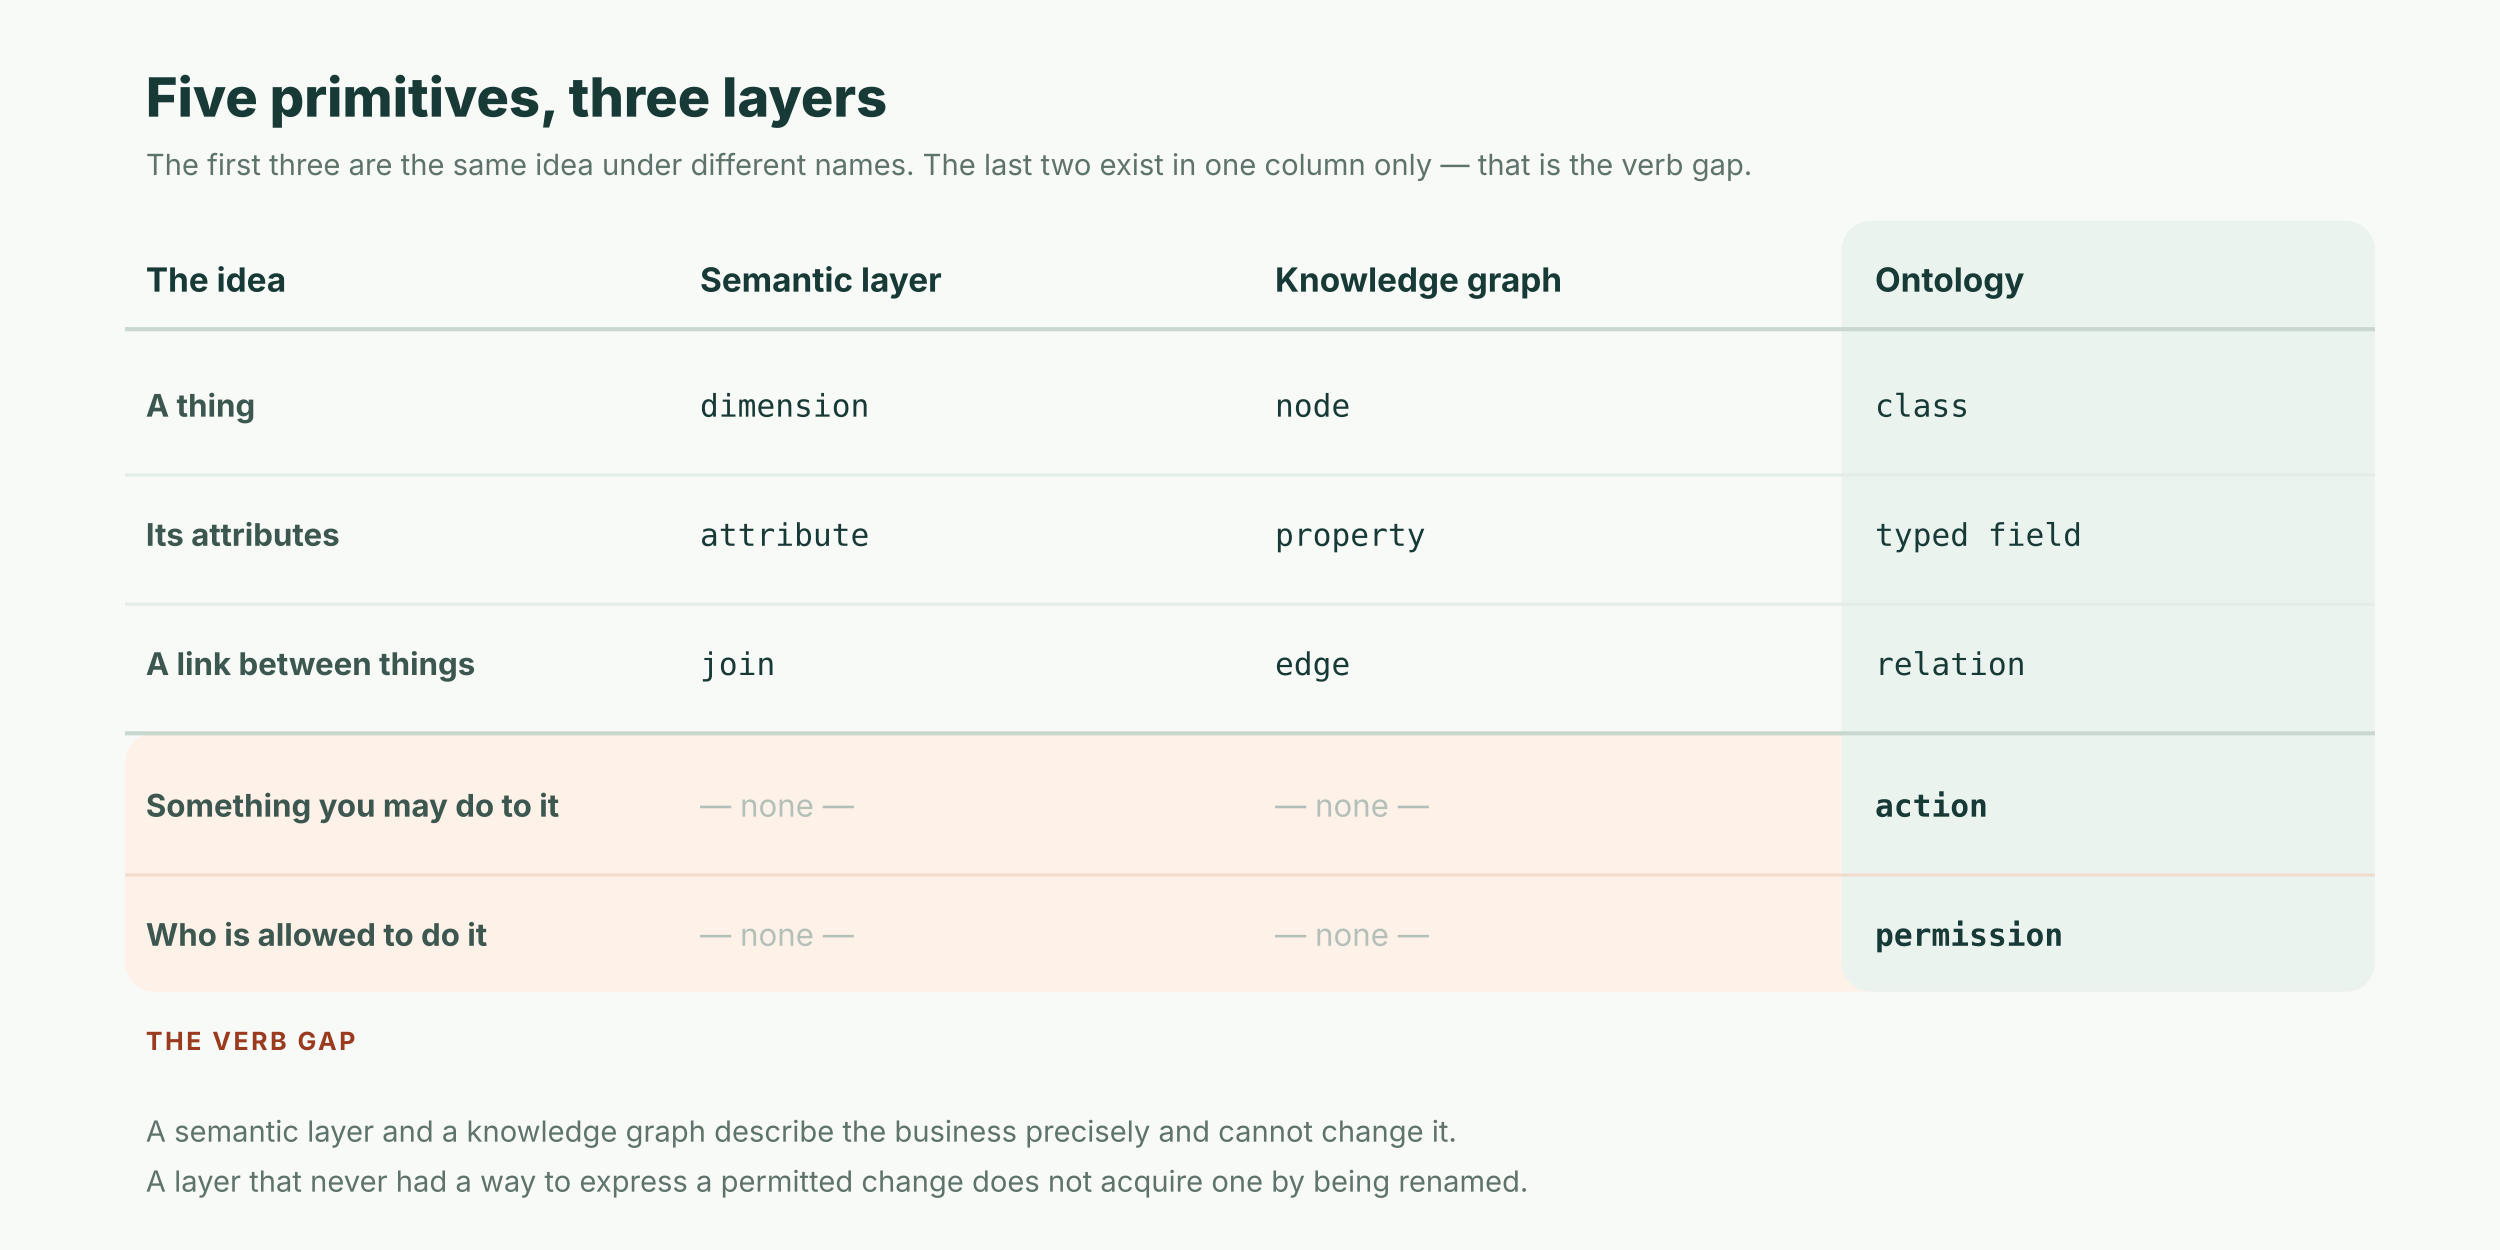
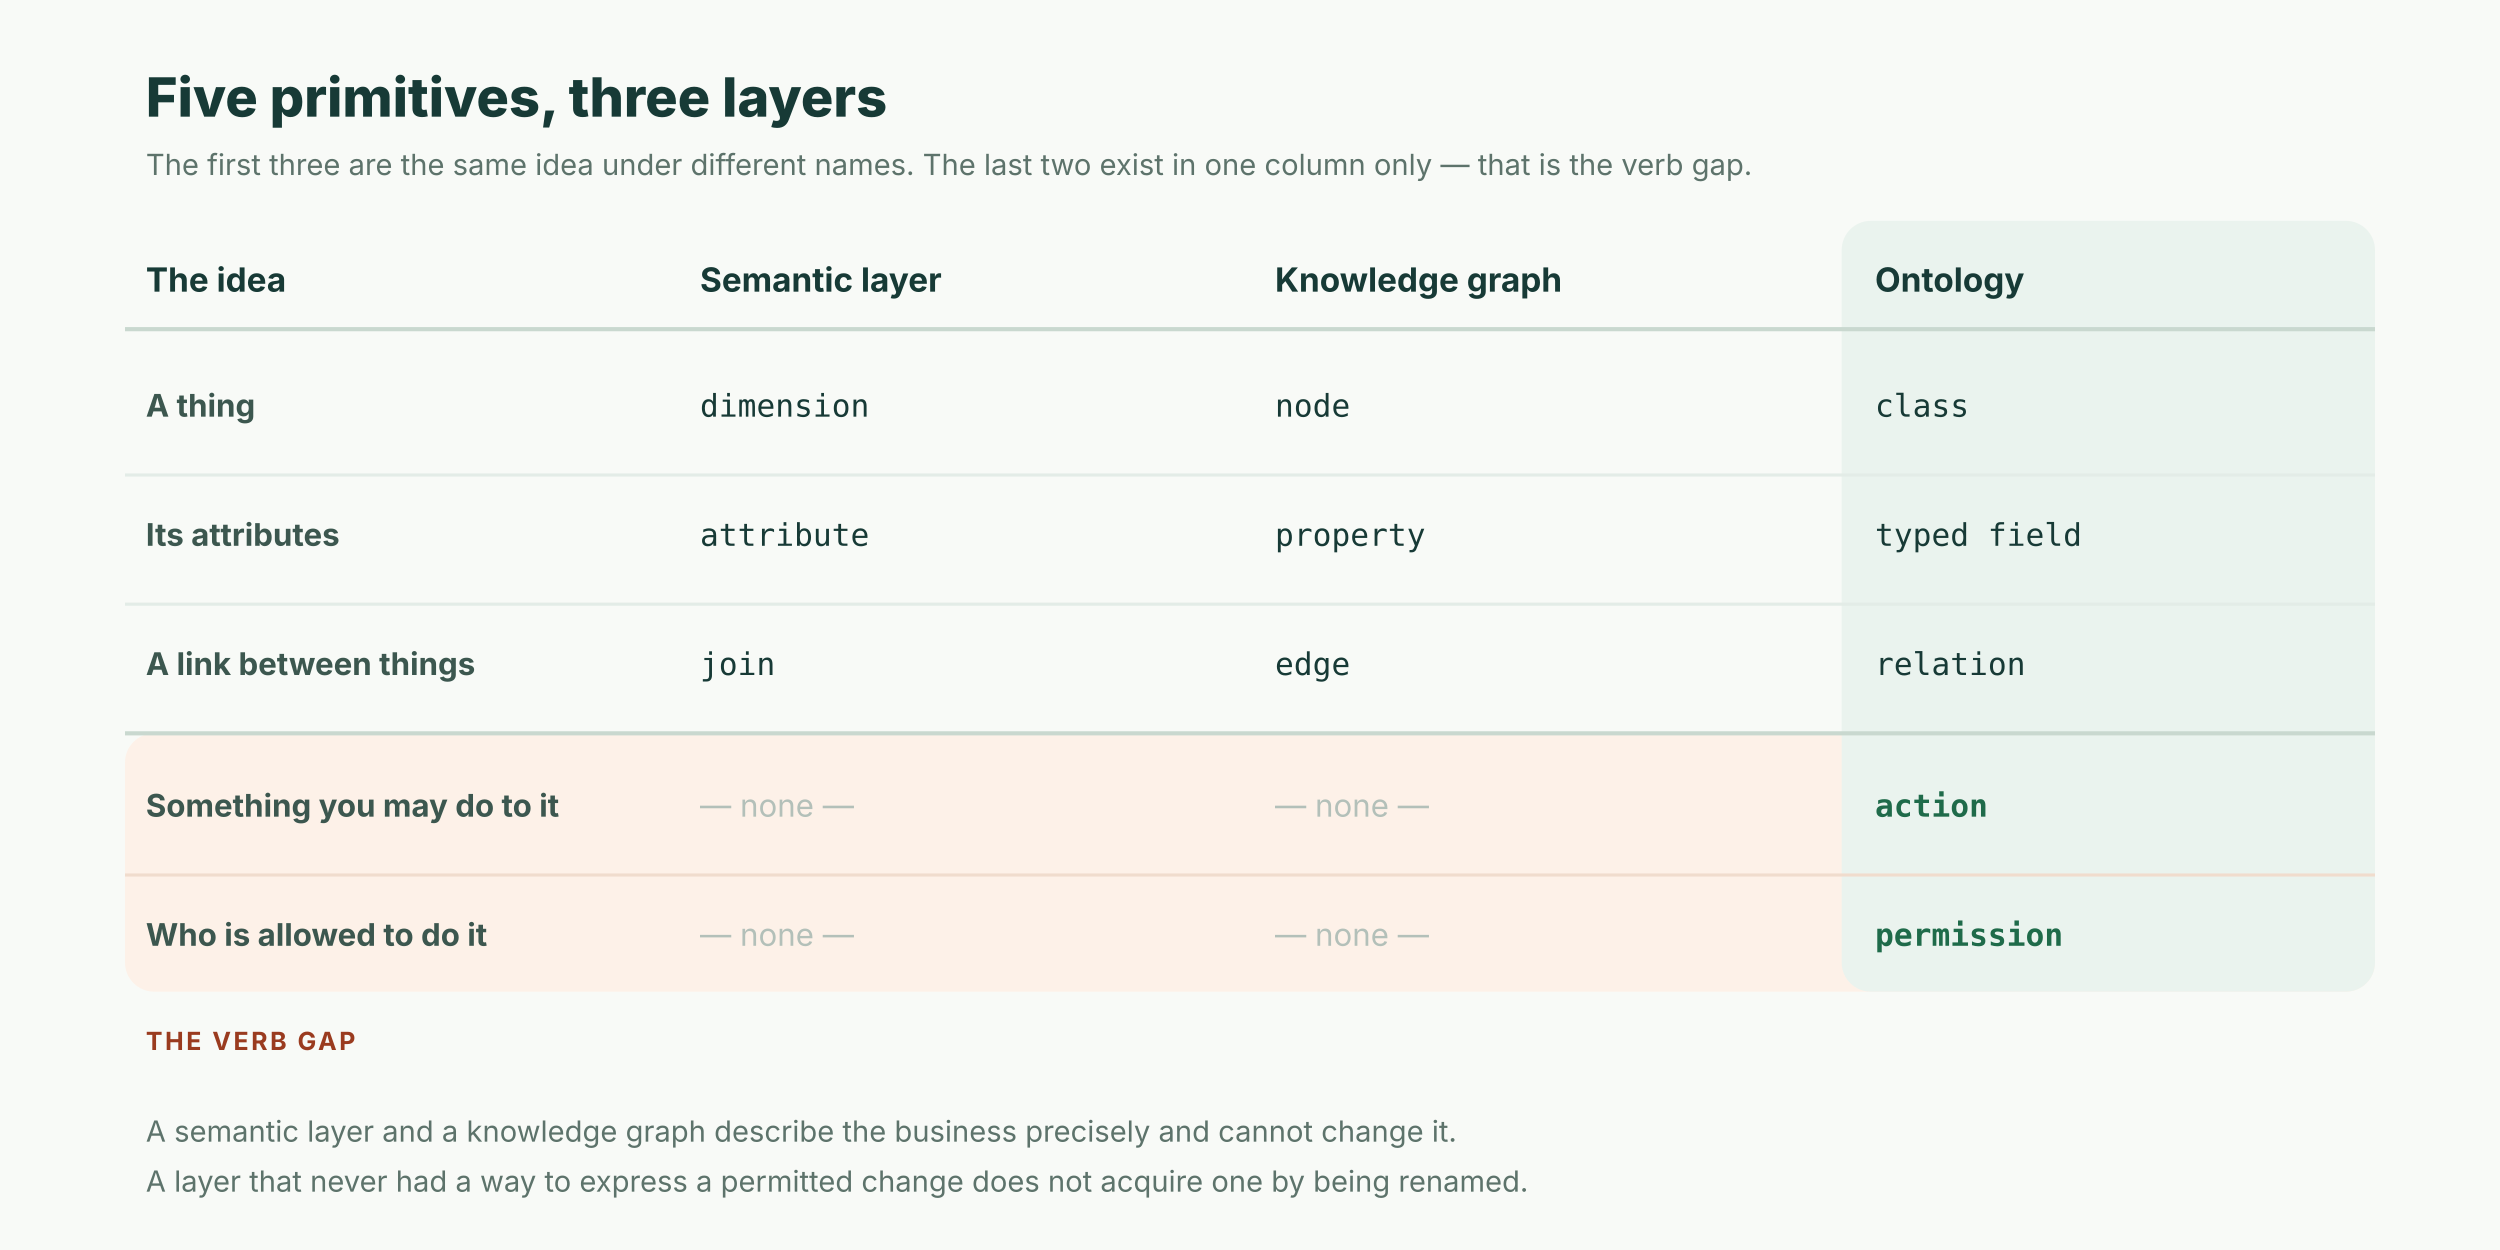
<svg xmlns="http://www.w3.org/2000/svg" viewBox="0 0 1200 600" role="img" aria-label="A matrix of five primitives across three layers: a thing, its attributes and links appear in all three under different names, while actions and permissions appear only in the ontology column">
  <defs>
    <style>
      text{font-family:-apple-system,BlinkMacSystemFont,"Segoe UI",sans-serif;fill:#173a36}
      .tiny{font-size:14px;fill:#5d736b}
      .head{font-size:16px;font-weight:740}
      .idea{font-size:15px;font-weight:660;fill:#3c574f}
      .cell{font-size:15px}
      .mono{font-family:ui-monospace,SFMono-Regular,Menlo,monospace}
      .none{font-size:15px;fill:#b3c0b9}
      .gapcap{font-size:12px;font-weight:740;letter-spacing:.1em;fill:#9a3b1f}
    </style>
  </defs>
  <rect width="1200" height="600" fill="#f8faf7" />
  <text x="70" y="56" font-size="26" font-weight="780">Five primitives, three layers</text>
  <text x="70" y="84" class="tiny">The first three are the same idea under different names. The last two exist in one column only — that is the verb gap.</text>
  <rect x="60" y="352" width="1080" height="124" rx="14" fill="#fdf1e8" />
  <rect x="884" y="106" width="256" height="370" rx="14" fill="#eaf3ee" />
  <g class="head">
    <text x="70" y="140">The idea</text>
    <text x="336" y="140">Semantic layer</text>
    <text x="612" y="140">Knowledge graph</text>
    <text x="900" y="140">Ontology</text>
  </g>
  <line x1="60" y1="158" x2="1140" y2="158" stroke="#c9d8cf" stroke-width="2" />
  <g transform="translate(0 200)">
    <text x="70" class="idea">A thing</text>
    <text x="336" class="cell mono">dimension</text>
    <text x="612" class="cell mono">node</text>
    <text x="900" class="cell mono">class</text>
  </g>
  <line x1="60" y1="228" x2="1140" y2="228" stroke="#e3ece7" stroke-width="1.5" />
  <g transform="translate(0 262)">
    <text x="70" class="idea">Its attributes</text>
    <text x="336" class="cell mono">attribute</text>
    <text x="612" class="cell mono">property</text>
    <text x="900" class="cell mono">typed field</text>
  </g>
  <line x1="60" y1="290" x2="1140" y2="290" stroke="#e3ece7" stroke-width="1.5" />
  <g transform="translate(0 324)">
    <text x="70" class="idea">A link between things</text>
    <text x="336" class="cell mono">join</text>
    <text x="612" class="cell mono">edge</text>
    <text x="900" class="cell mono">relation</text>
  </g>
  <line x1="60" y1="352" x2="1140" y2="352" stroke="#c9d8cf" stroke-width="2" />
  <g transform="translate(0 392)">
    <text x="70" class="idea">Something you may do to it</text>
    <text x="336" class="none">— none —</text>
    <text x="612" class="none">— none —</text>
-     <text x="900" class="cell mono" font-weight="700" fill="#1f6b4a">action</text>
+     <text x="900" class="cell mono" font-weight="700" style="fill:#1f6b4a">action</text>
  </g>
  <line x1="60" y1="420" x2="1140" y2="420" stroke="#f0dccd" stroke-width="1.5" />
  <g transform="translate(0 454)">
    <text x="70" class="idea">Who is allowed to do it</text>
    <text x="336" class="none">— none —</text>
    <text x="612" class="none">— none —</text>
-     <text x="900" class="cell mono" font-weight="700" fill="#1f6b4a">permission</text>
+     <text x="900" class="cell mono" font-weight="700" style="fill:#1f6b4a">permission</text>
  </g>
  <text x="70" y="504" class="gapcap">THE VERB GAP</text>
  <text x="70" y="548" class="tiny">A semantic layer and a knowledge graph describe the business precisely and cannot change it.</text>
  <text x="70" y="572" class="tiny">A layer that never had a way to express a permitted change does not acquire one by being renamed.</text>
</svg>
